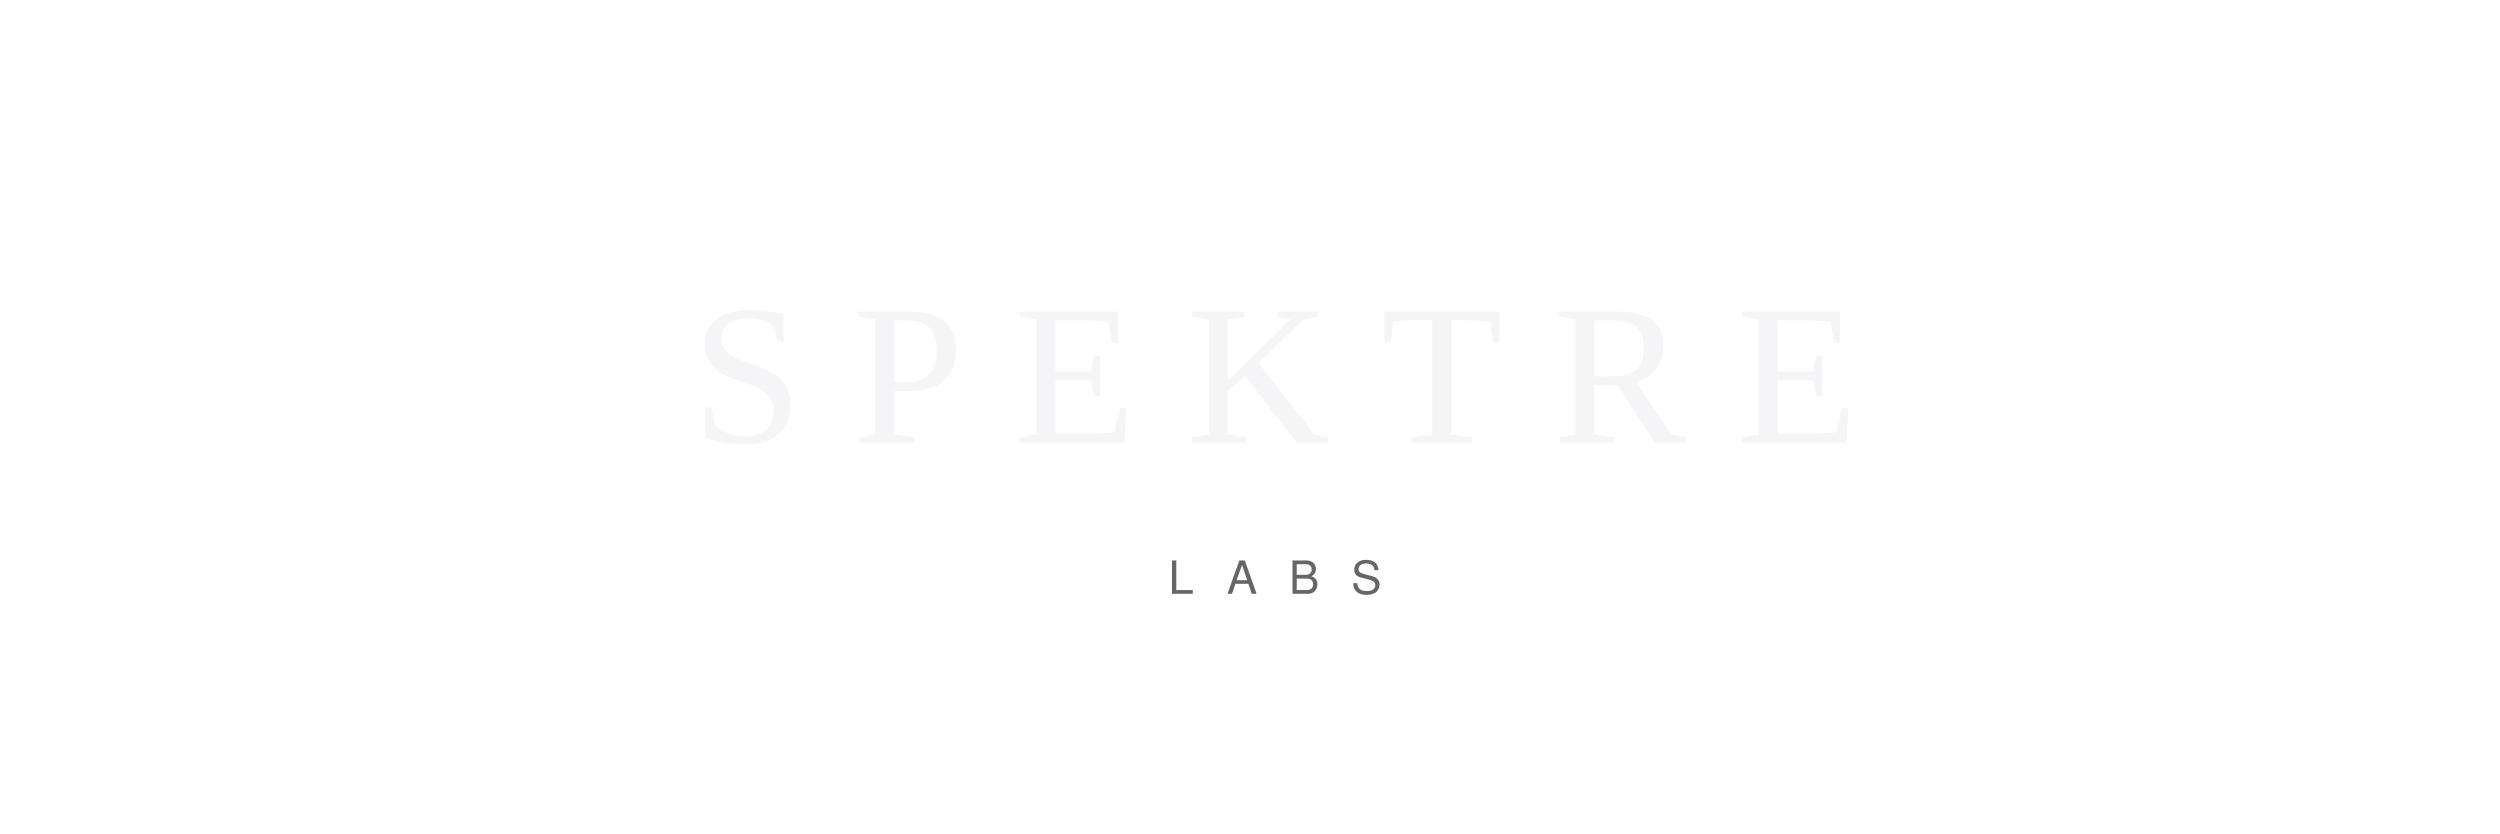
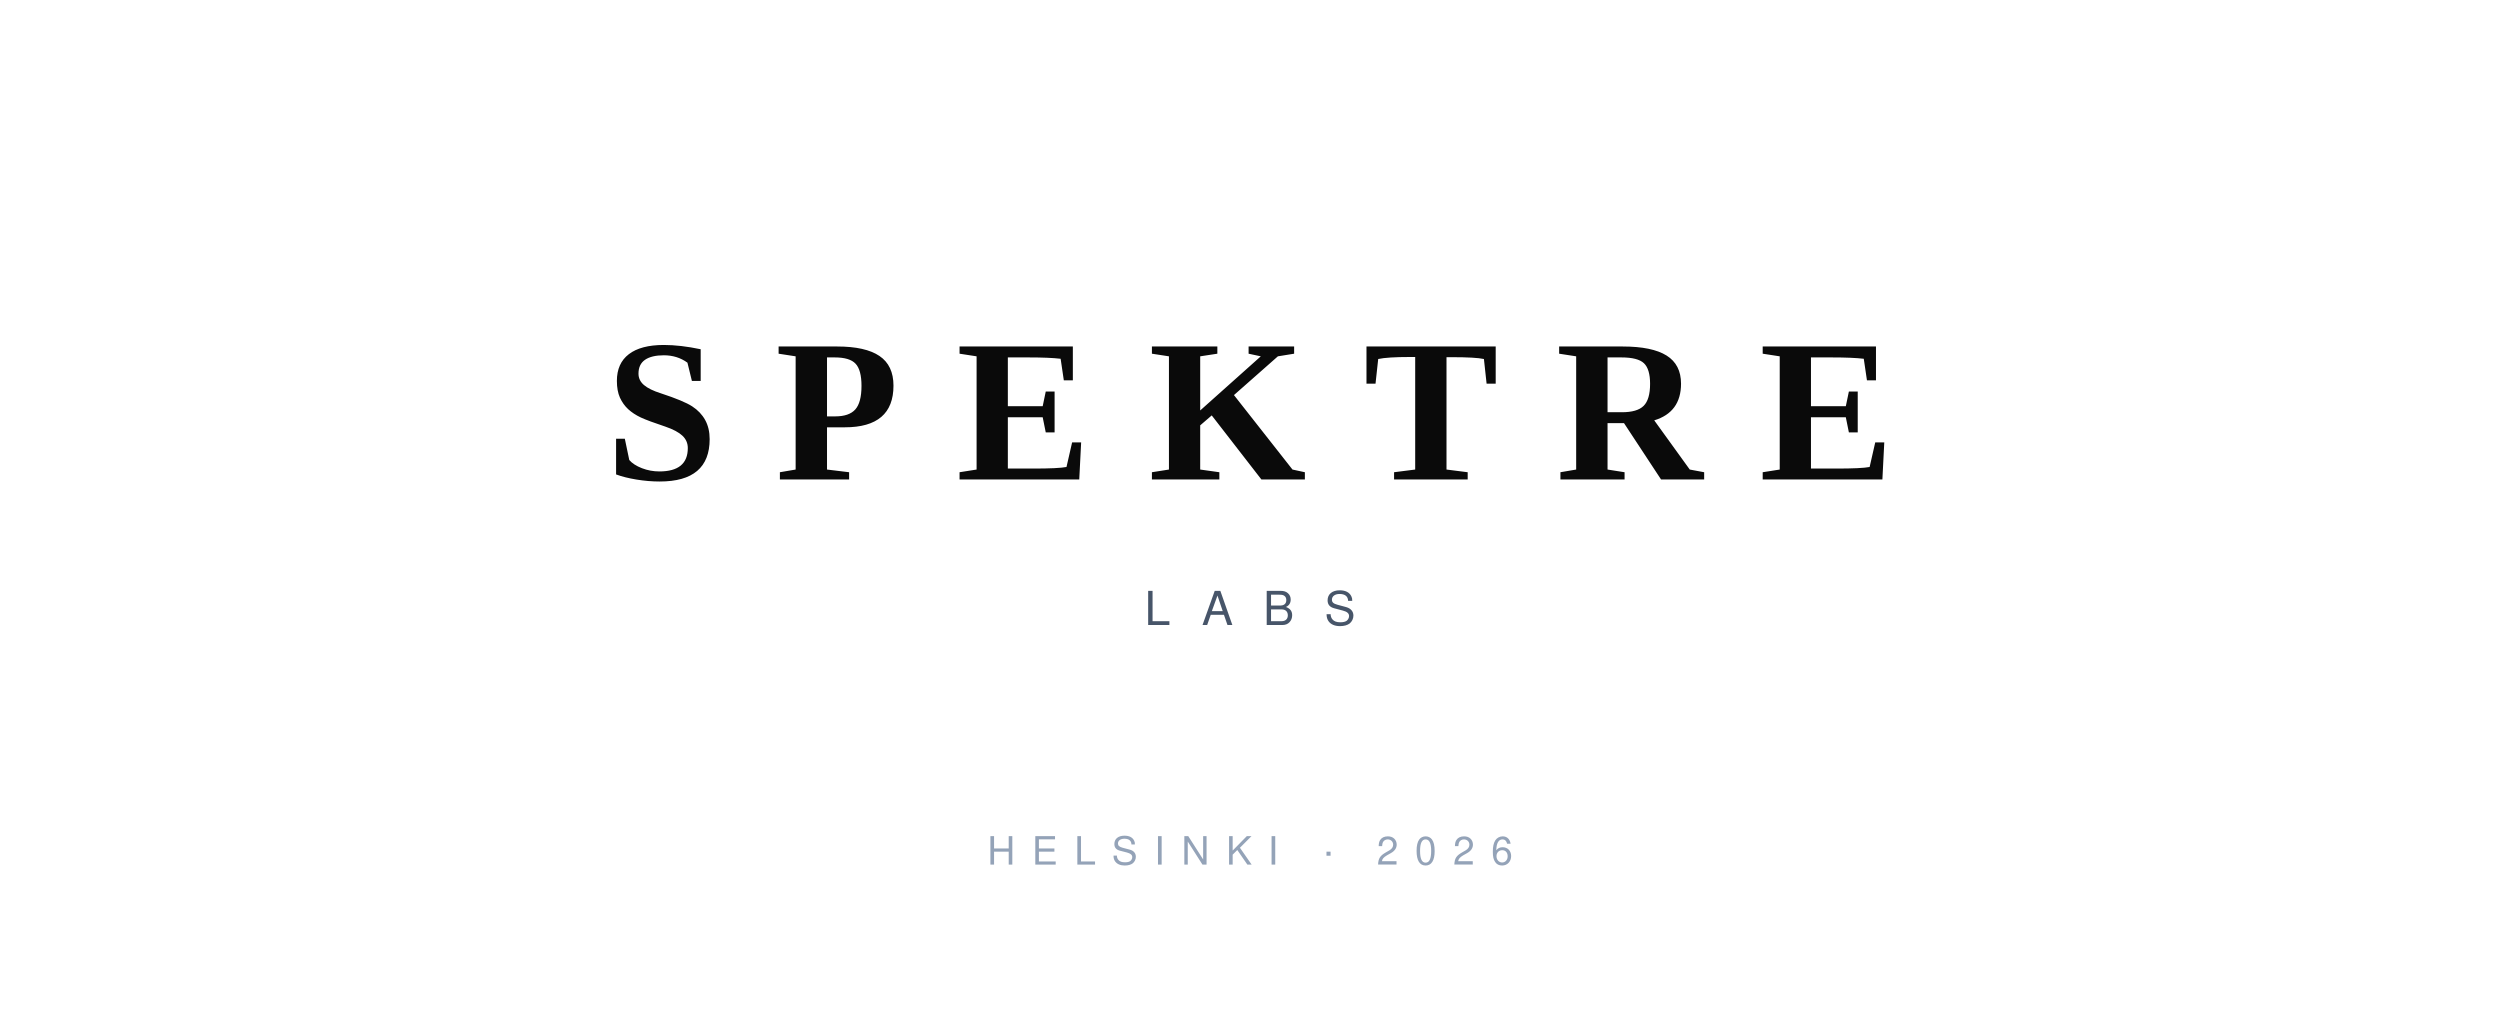
- <svg xmlns="http://www.w3.org/2000/svg" viewBox="0 0 600 200" role="img" aria-labelledby="title desc">
+ <svg xmlns="http://www.w3.org/2000/svg" viewBox="0 0 640 260" role="img" aria-labelledby="title desc">
  <style>
    .brand {
-       font-family: "Times New Roman", Times, serif;
-       font-size: 48px;
-       fill: #F5F5F7;
-       letter-spacing: 0.25em;
+       font-family: "Times New Roman", "Liberation Serif", "Noto Serif", Times, serif;
+       font-size: 52px;
+       font-weight: 600;
+       fill: #0a0a0a;
+       letter-spacing: 0.28em;
      text-anchor: middle;
-       dominant-baseline: central;
+       dominant-baseline: middle;
    }
    .sub {
-       font-family: "Helvetica Neue", Helvetica, Arial, sans-serif;
-       font-size: 11px;
-       fill: #666666;
-       letter-spacing: 0.7em;
+       font-family: system-ui, -apple-system, "Segoe UI", "Helvetica Neue", Helvetica, Arial, sans-serif;
+       font-size: 12px;
+       font-weight: 500;
+       fill: #475569;
+       letter-spacing: 0.65em;
      text-anchor: middle;
-       dominant-baseline: central;
+       dominant-baseline: middle;
+     }
+     .loc {
+       font-family: system-ui, -apple-system, "Segoe UI", "Helvetica Neue", Helvetica, Arial, sans-serif;
+       font-size: 10px;
+       font-weight: 500;
+       fill: #94a3b8;
+       letter-spacing: 0.42em;
+       text-anchor: middle;
+       dominant-baseline: middle;
    }
  </style>
-   <text x="51%" y="45%" class="brand">SPEKTRE</text>
-   <text x="51%" y="70%" class="sub">LABS</text>
+   <text x="320" y="108" class="brand">SPEKTRE</text>
+   <text x="320" y="156" class="sub">LABS</text>
+   <text x="320" y="218" class="loc">HELSINKI · 2026</text>
</svg>
